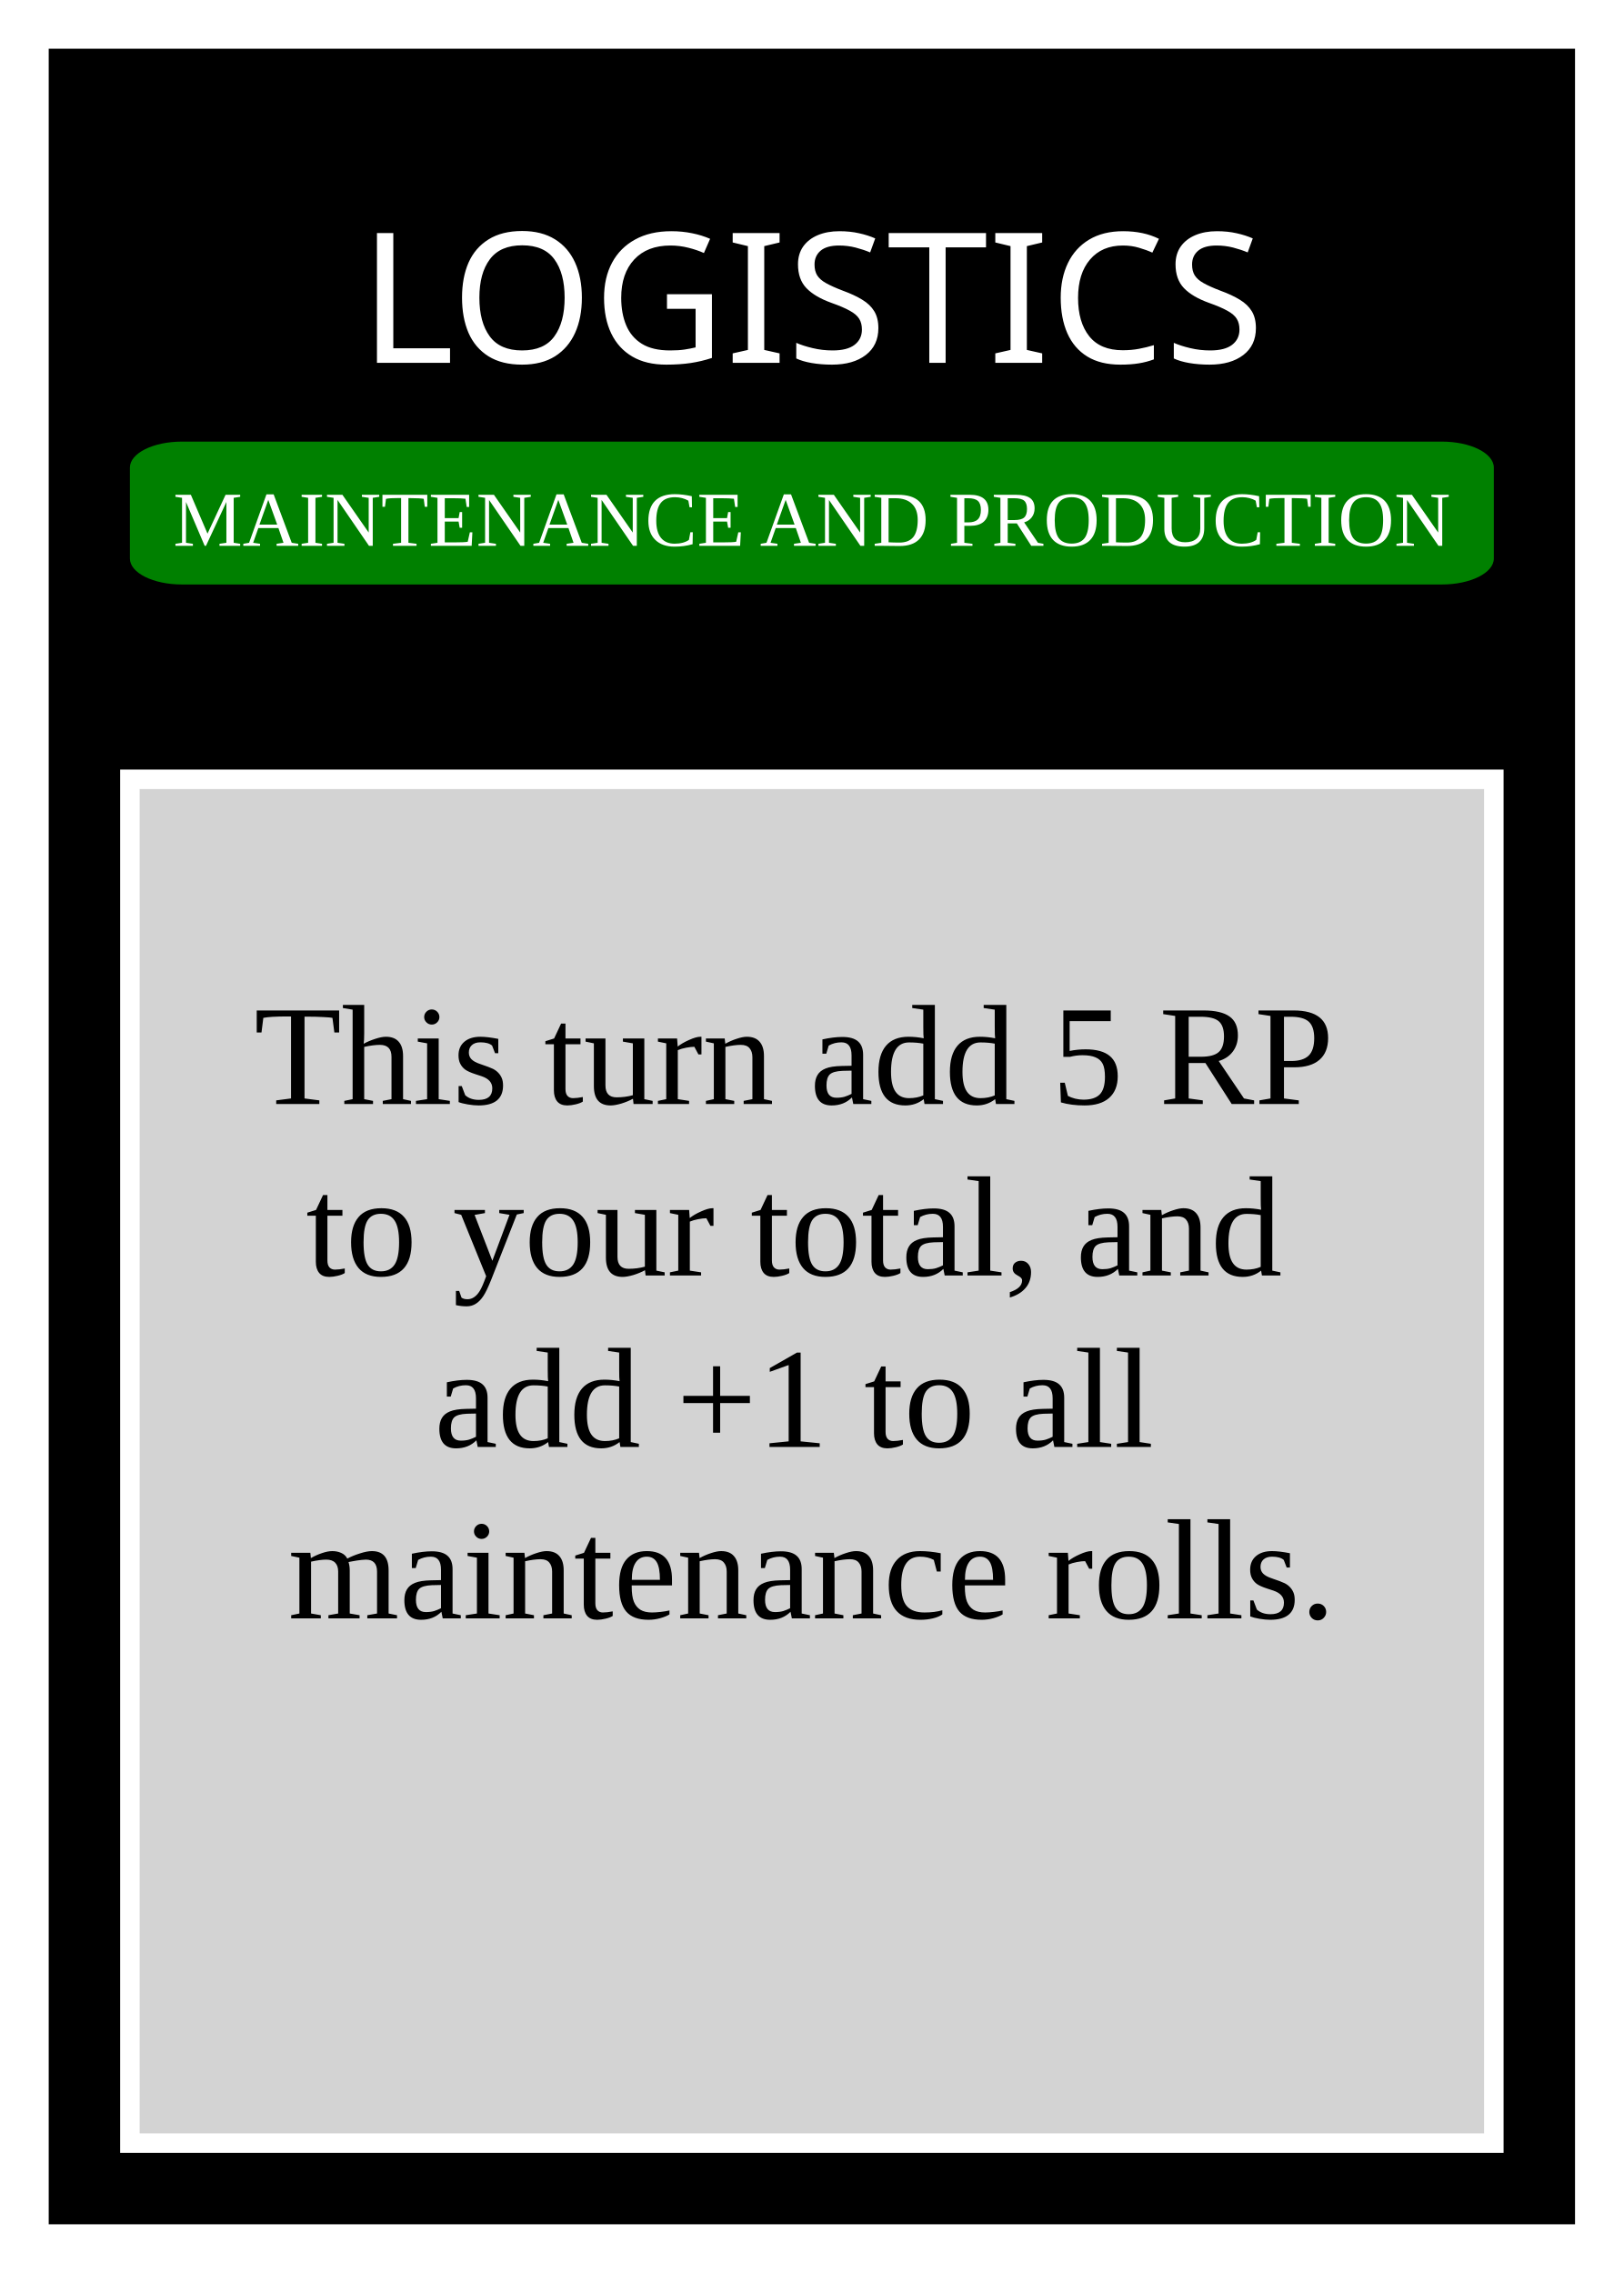
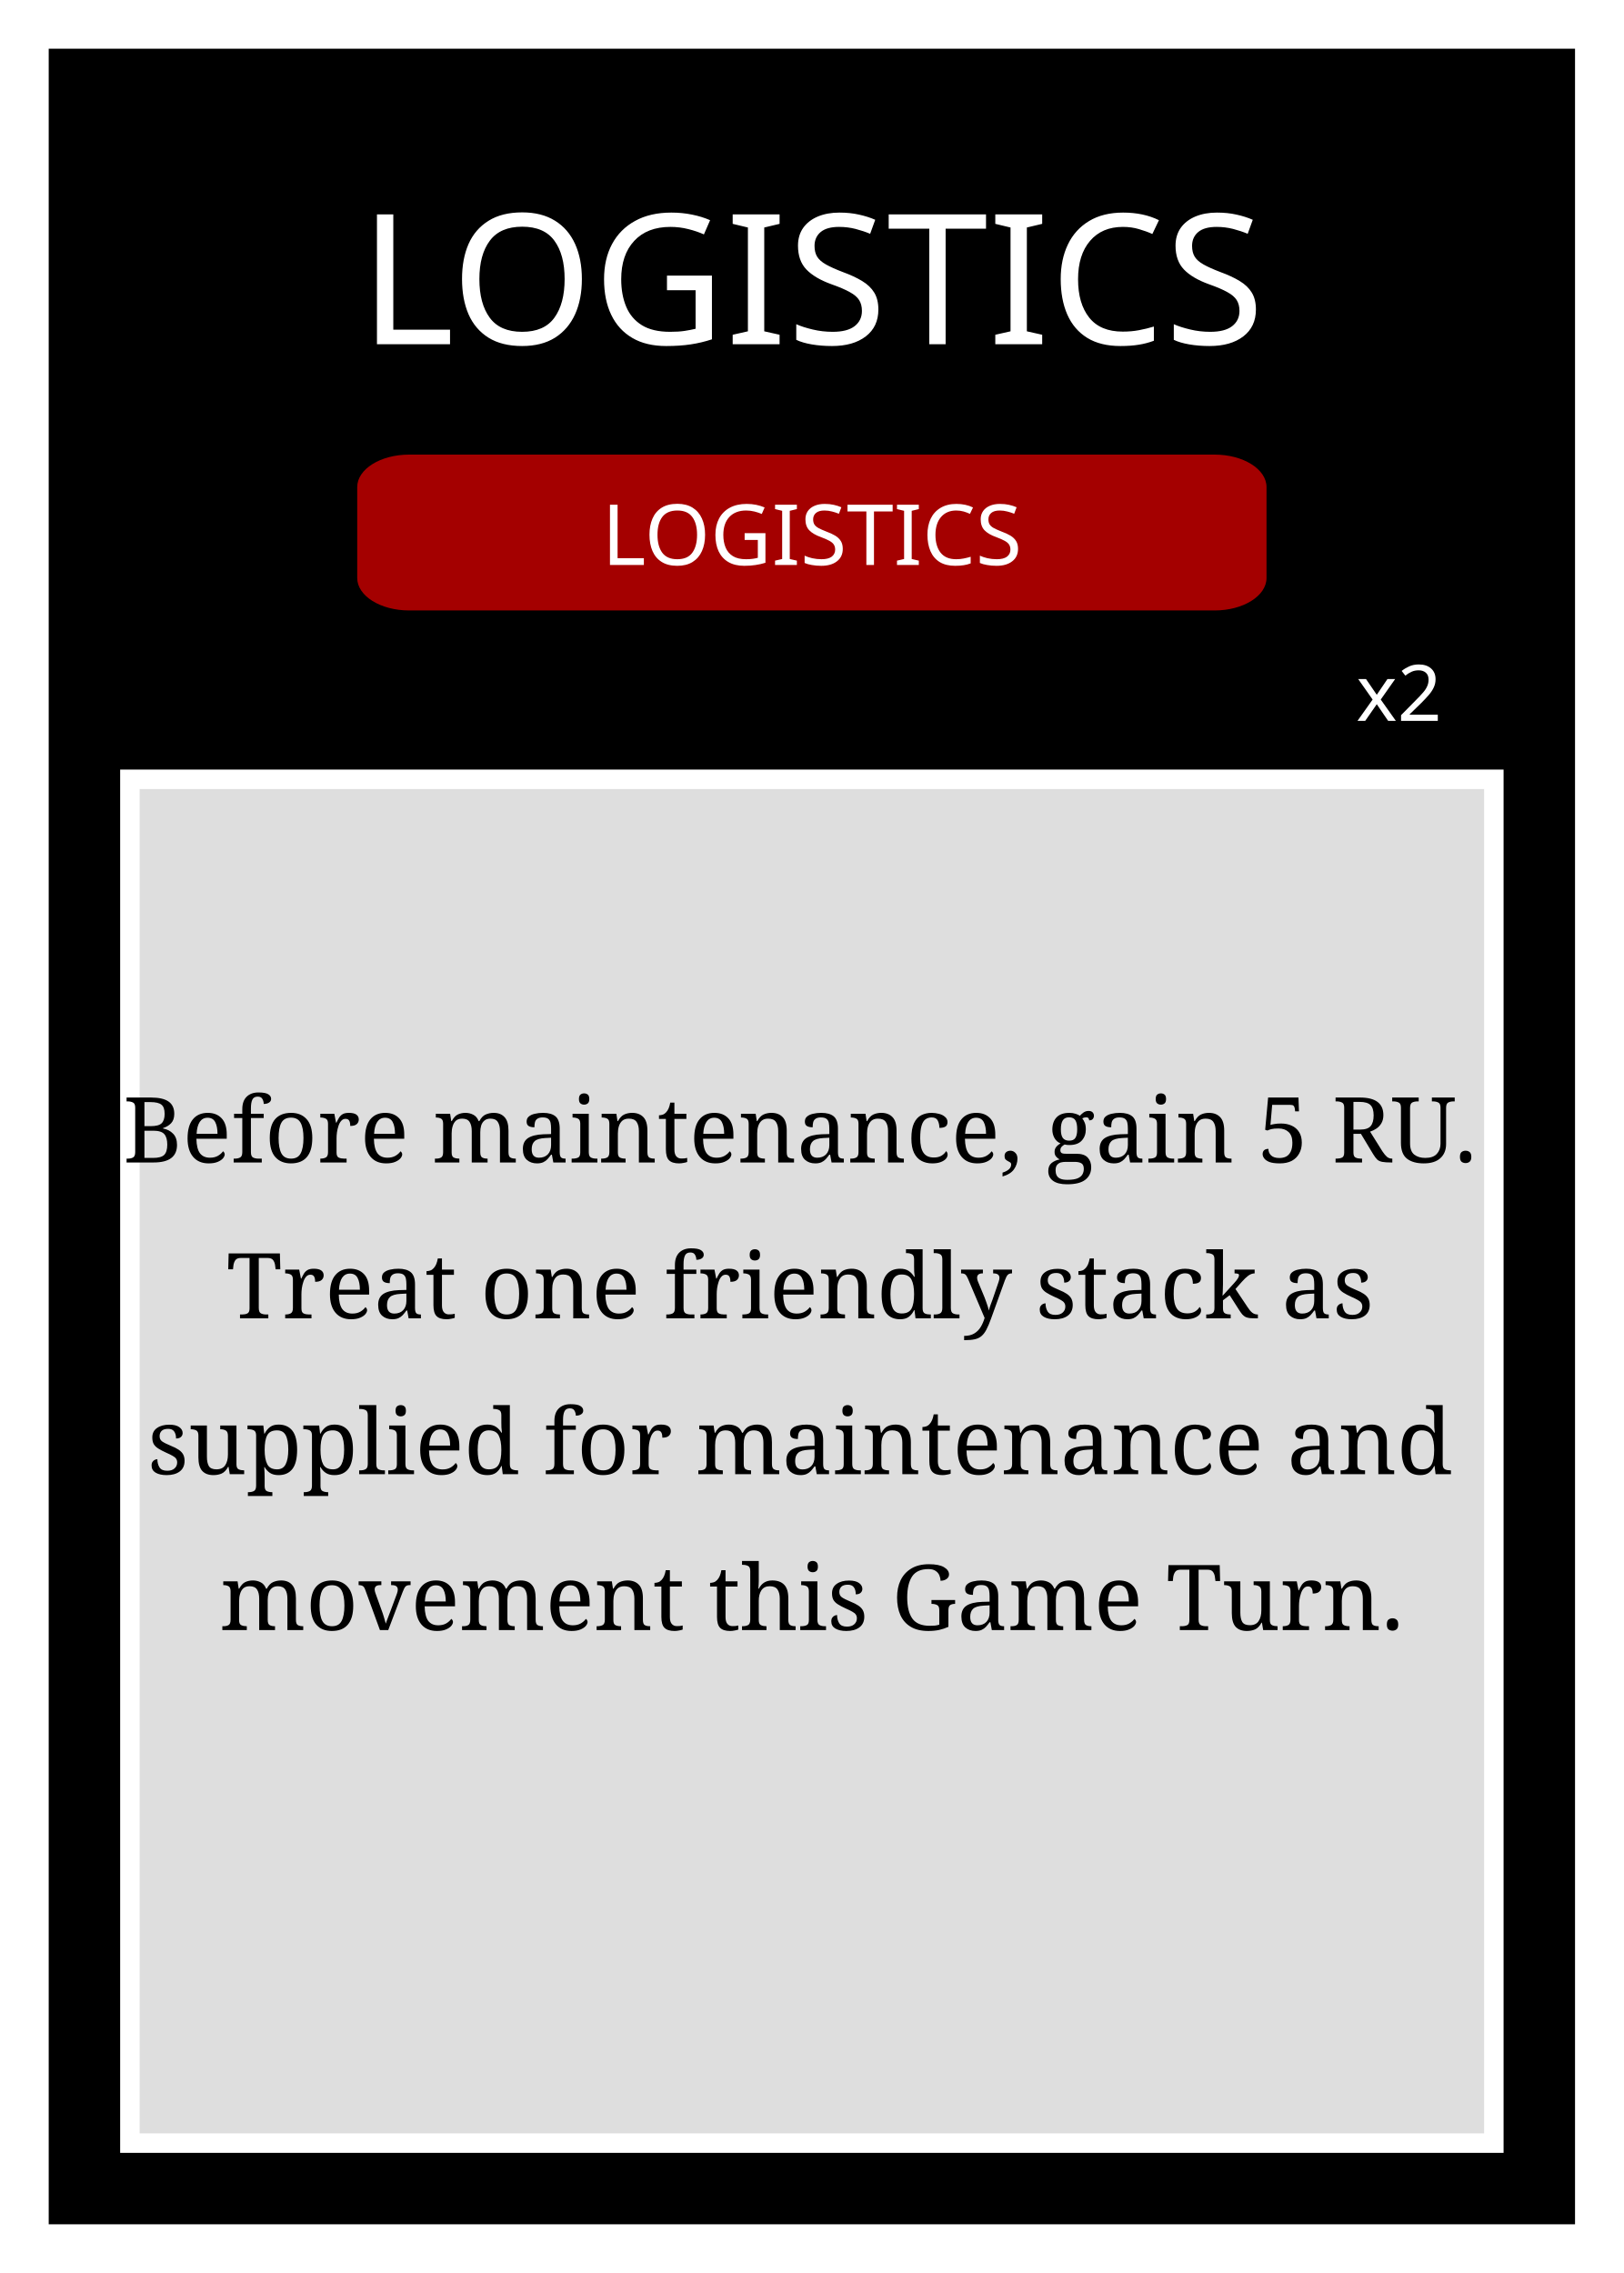
- <svg xmlns="http://www.w3.org/2000/svg" width="250" height="350">
-   <defs id="common">
-     <rect id="card_background" width="100%" height="100%" fill="black" stroke="white" stroke-width="15" />
-   </defs>
-   <g id="card">
-     <use href="#card_background" />
-     <g id="card_name" text-anchor="middle" dominant-baseline="central">
-       <rect id="name" x="20" y="20" width="210" />
-       <text x="125" y="45" fill="white" font-size="28" font-family="stop">LOGISTICS</text>
-     </g>
-     <g id="when" text-anchor="middle" dominant-baseline="central">
-       <rect x="20" y="68" rx="8" ry="4" width="210" height="22" fill="green" />
-       <text x="125" y="80" fill="white" font-size="12">MAINTENANCE AND PRODUCTION</text>
-     </g>
-     <g id="description">
-       <rect x="20" y="120" width="210" height="210" fill="lightgrey" stroke="white" stroke-width="3" />
-       <text id="text" text-anchor="middle" font-size="22">
-         <tspan x="50%" dy="170">This turn add 5 RP</tspan>
-         <tspan x="50%" dy="1.2em">to your total, and</tspan>
-         <tspan x="50%" dy="1.2em">add +1 to all</tspan>
-         <tspan x="50%" dy="1.2em">maintenance rolls.</tspan>
-       </text>
-     </g>
-   </g>
+ <svg xmlns="http://www.w3.org/2000/svg" width="250" height="350" viewBox="0 0 250 350">
+   <rect width="250" height="350" fill="black" stroke="white" stroke-width="15" />
+   <text x="125" y="53" fill="white" font-size="28" font-family="stop, sans-serif" text-anchor="middle">LOGISTICS</text>
+   <rect x="55" y="70" rx="8" ry="5" width="140" height="24" fill="#a40000" />
+   <text x="125" y="87" fill="white" font-size="13" font-family="sans-serif" text-anchor="middle">LOGISTICS</text>
+   <text x="222" y="111" fill="white" font-size="12" font-family="sans-serif" text-anchor="end">x2</text>
+   <rect x="20" y="120" width="210" height="210" fill="#dedede" stroke="white" stroke-width="3" />
+   <text fill="black" font-size="14" font-family="serif" text-anchor="middle">
+     <tspan x="125" y="179">Before maintenance, gain 5 RU.</tspan>
+     <tspan x="125" y="203">Treat one friendly stack as</tspan>
+     <tspan x="125" y="227">supplied for maintenance and</tspan>
+     <tspan x="125" y="251">movement this Game Turn.</tspan>
+   </text>
</svg>
